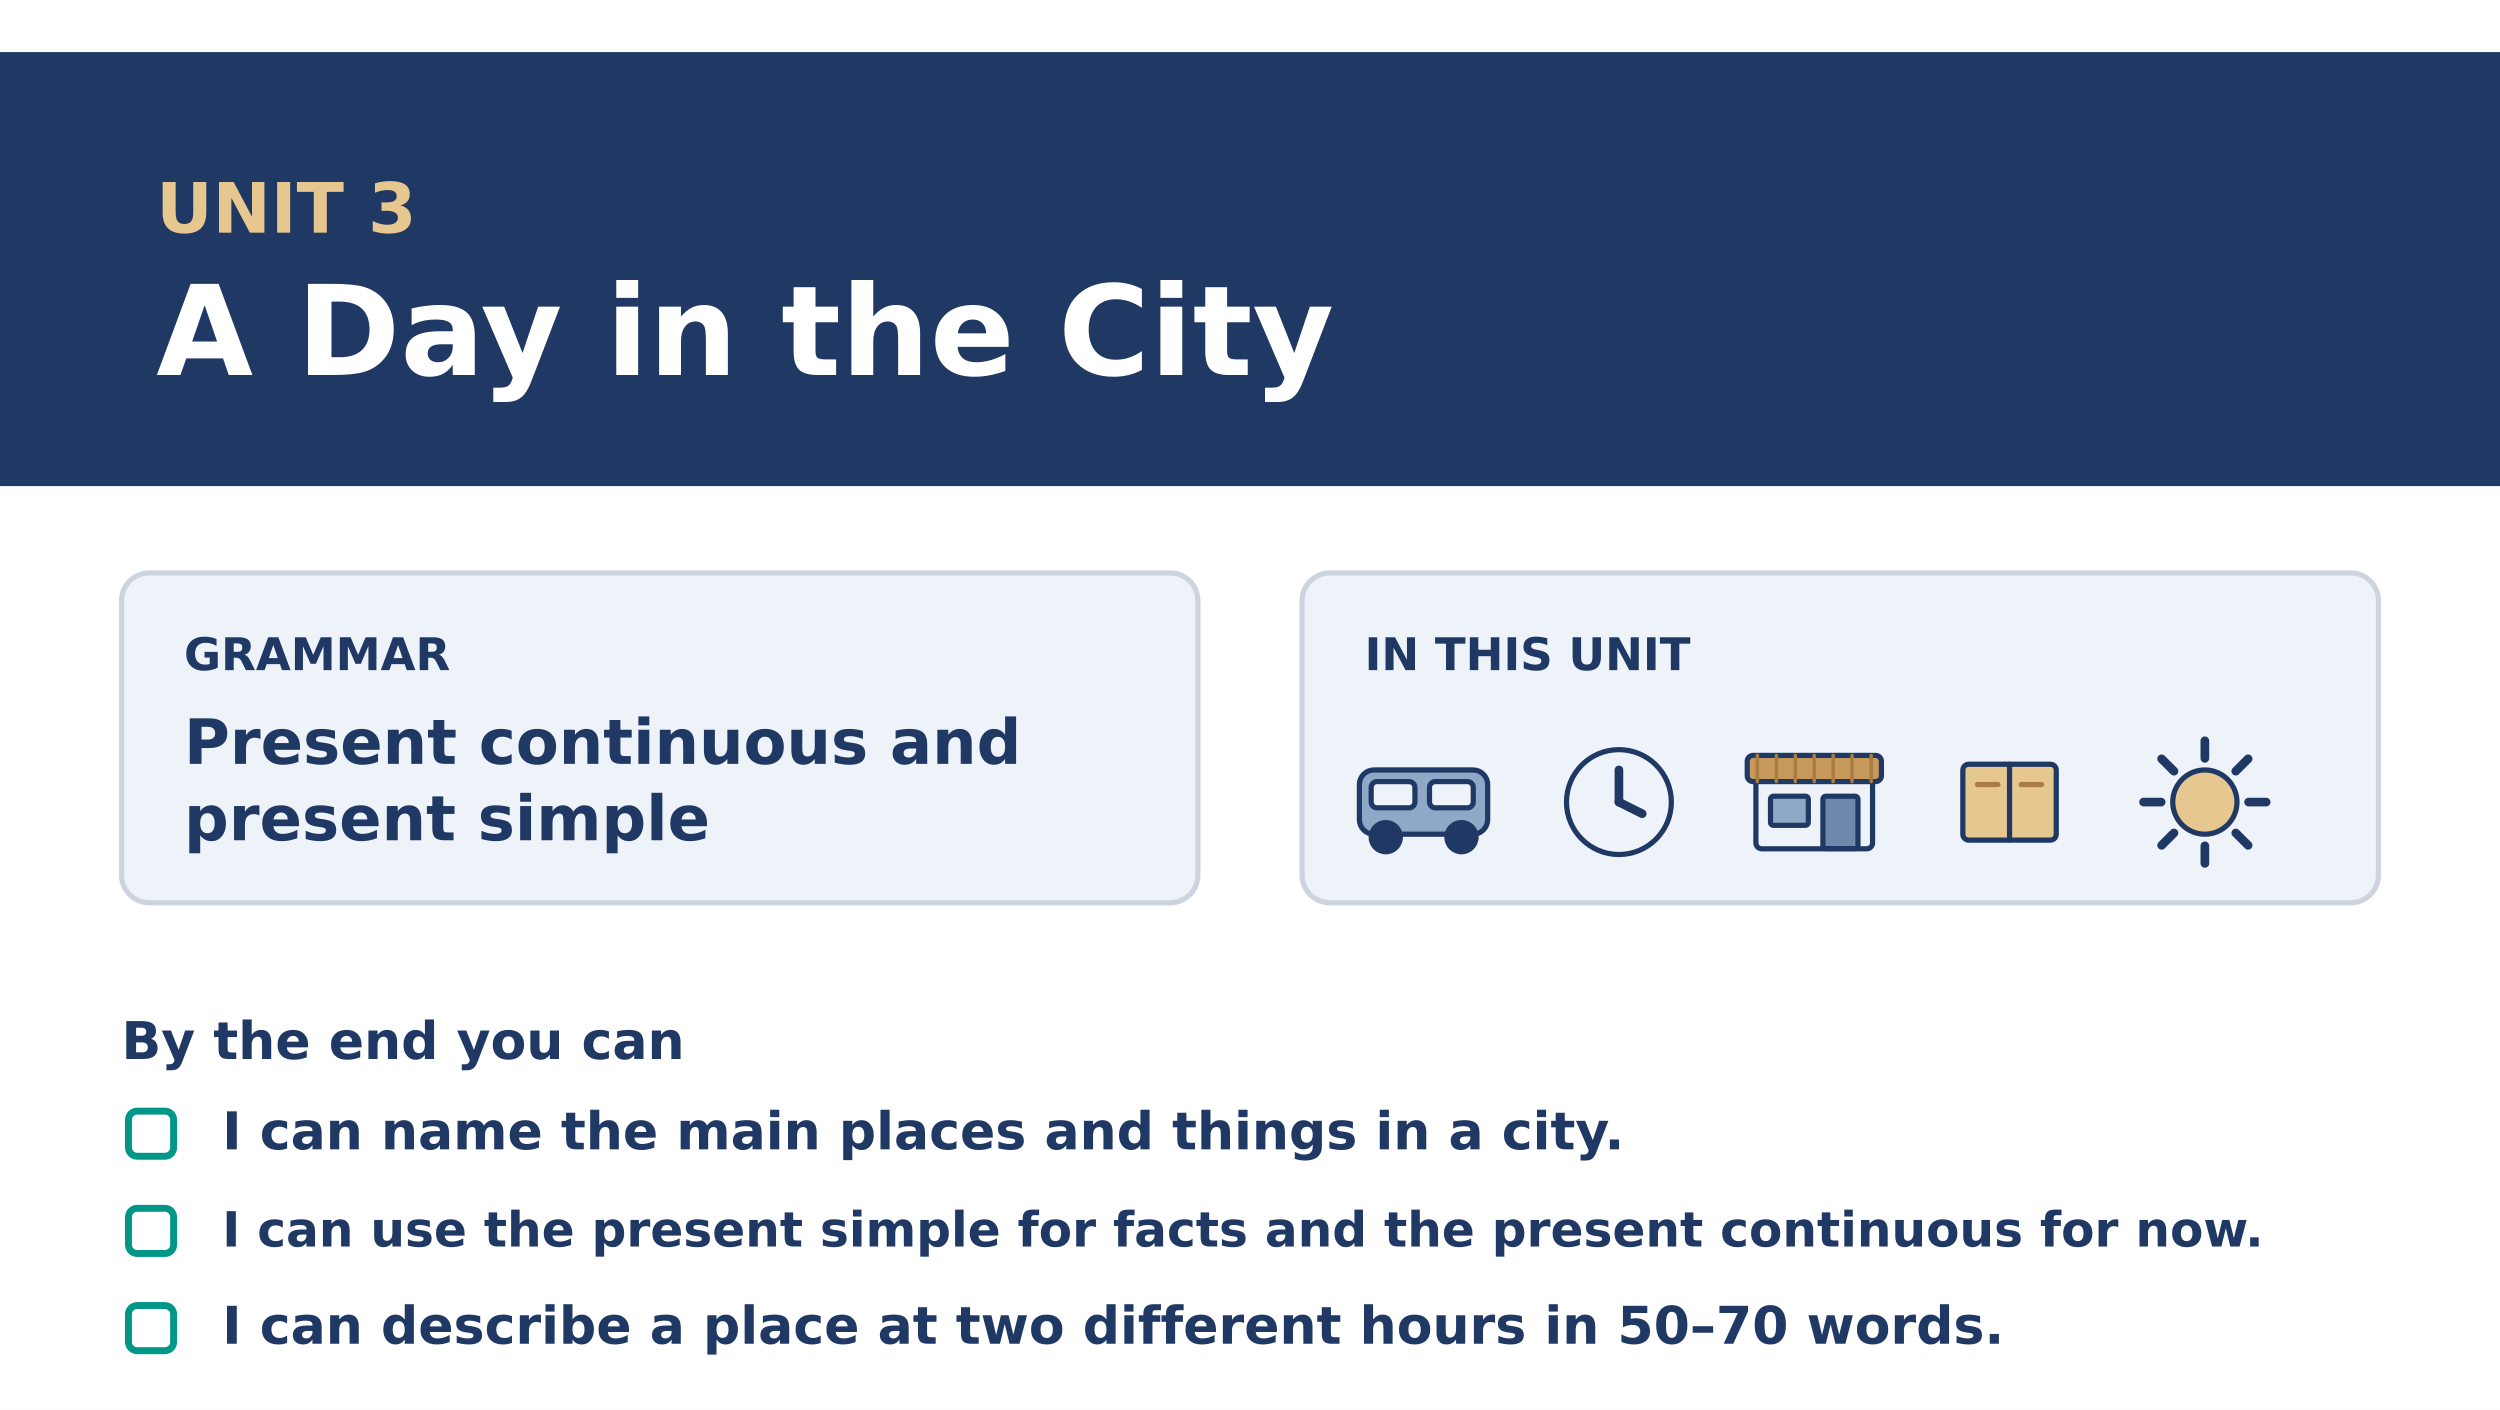
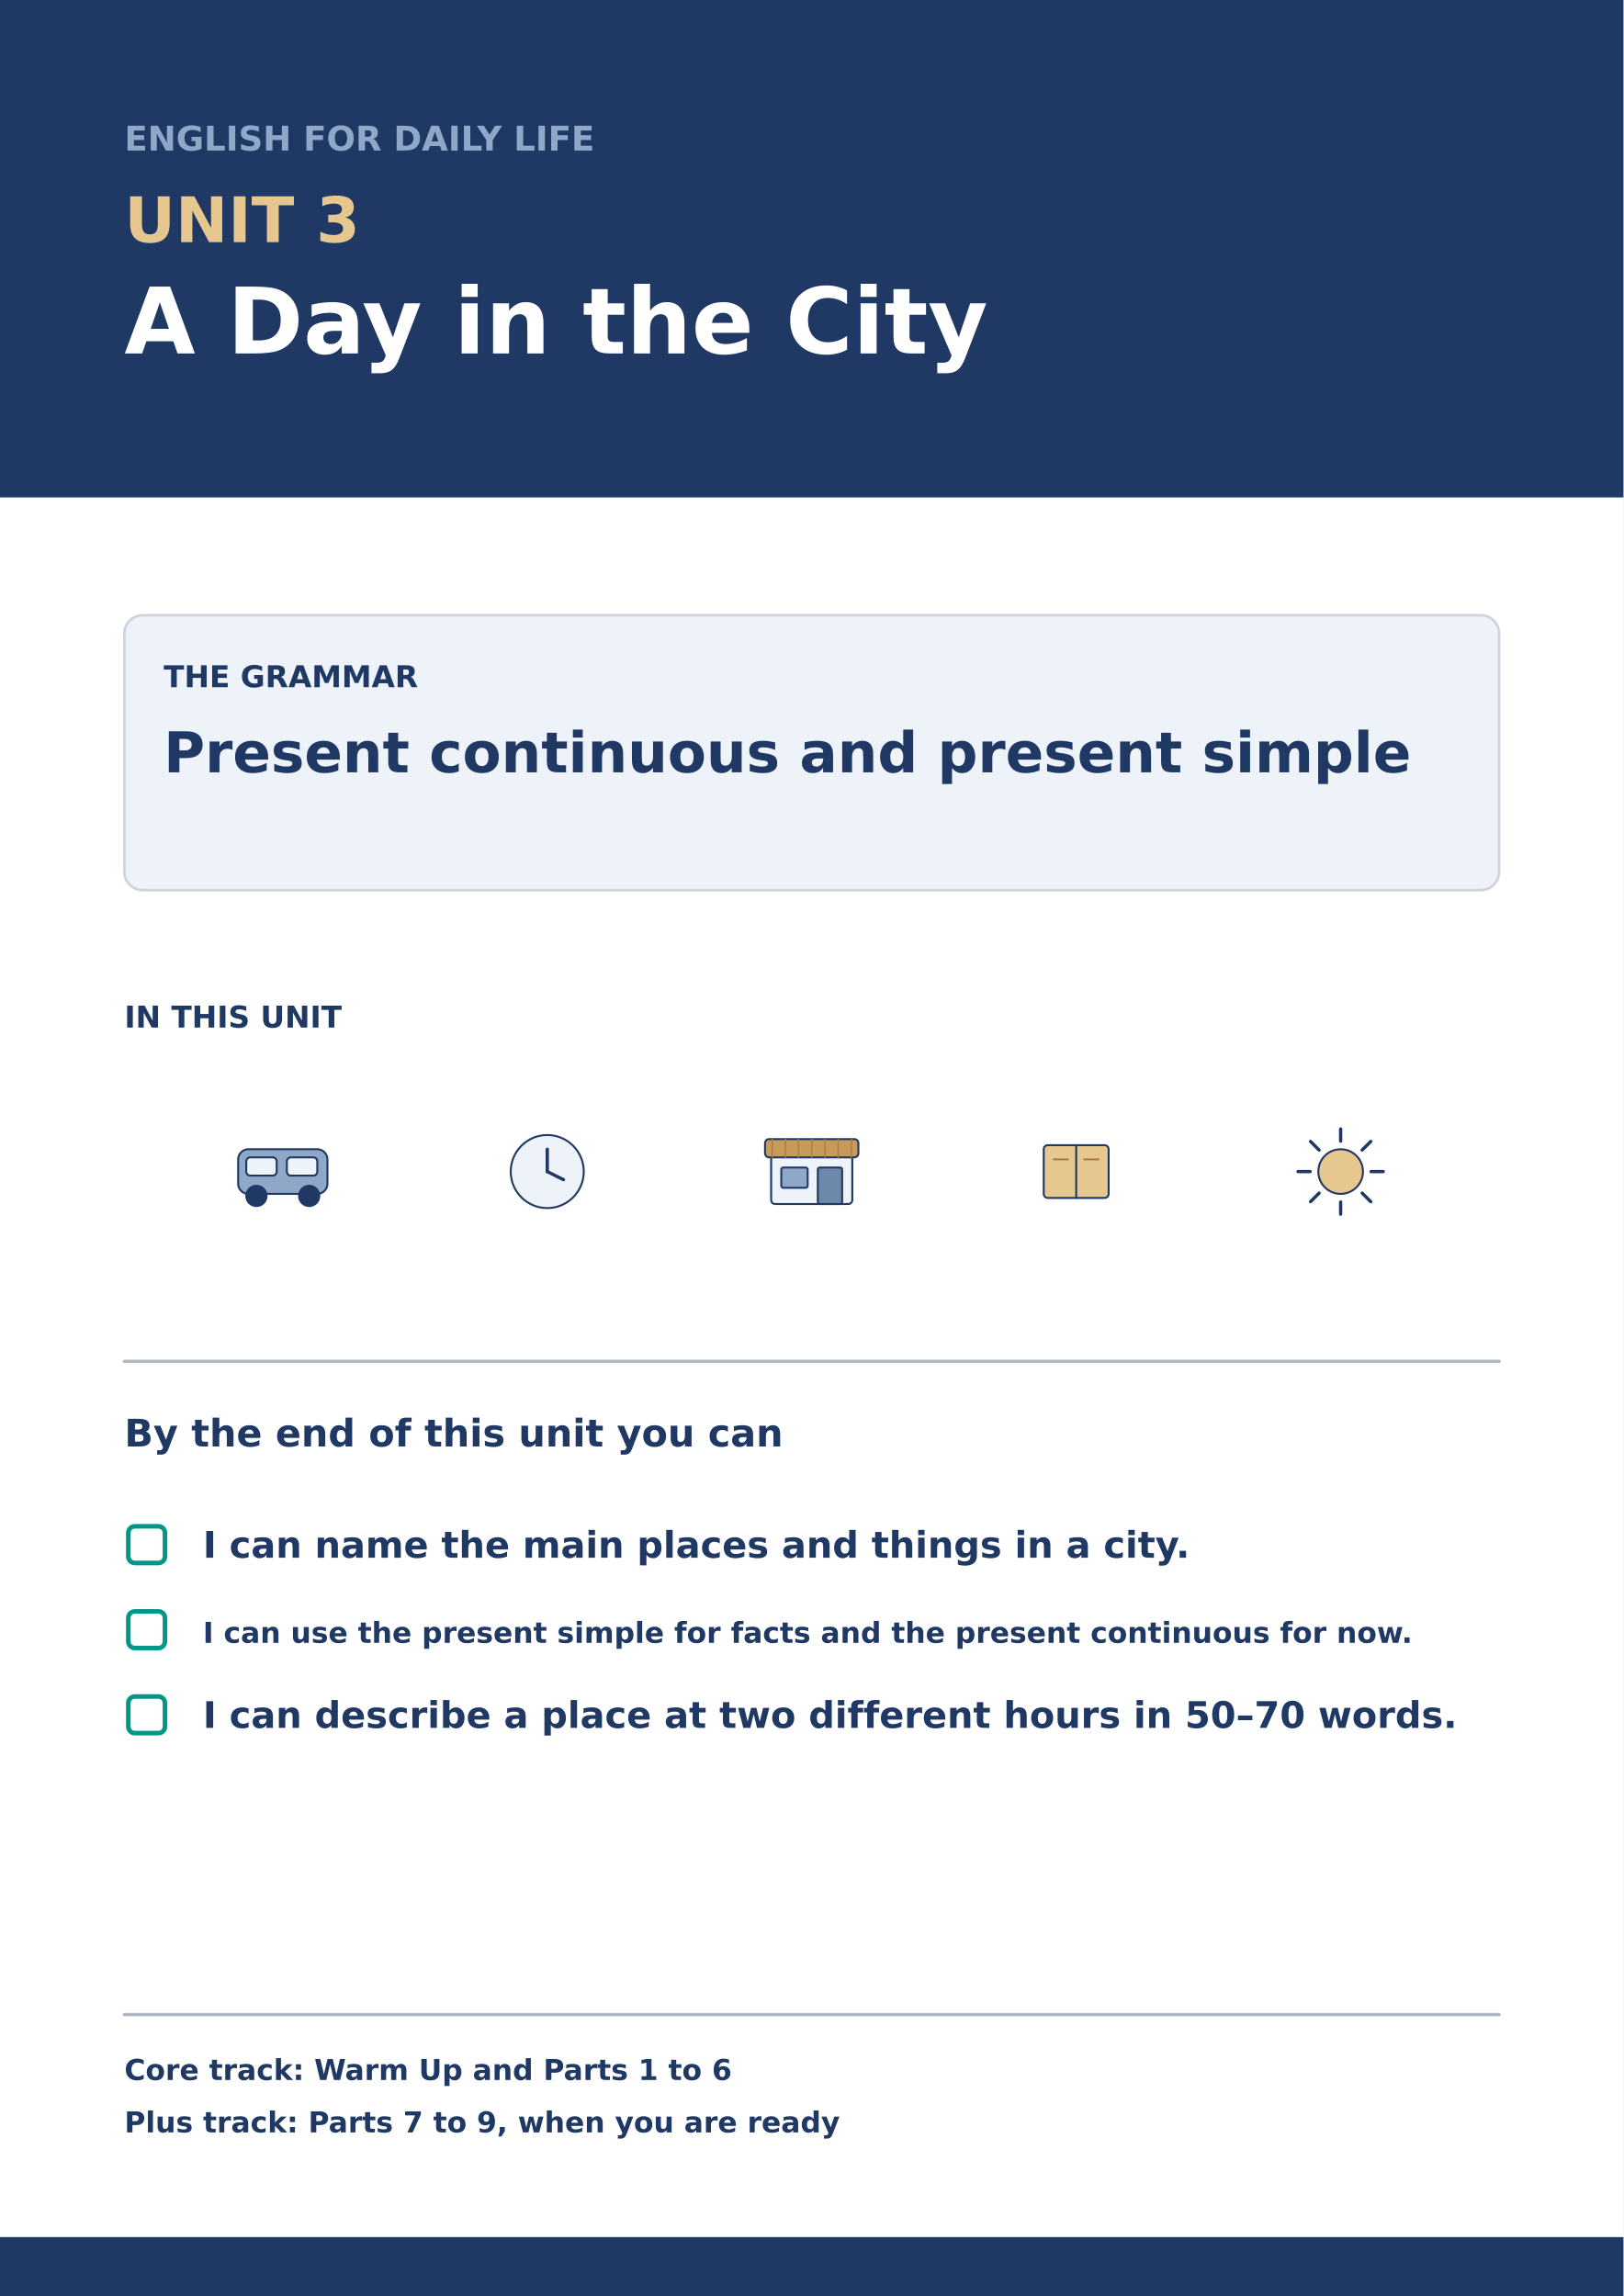
- <svg xmlns="http://www.w3.org/2000/svg" width="1440" height="812" viewBox="0 0 1440 812">
-   <rect width="1440" height="812" fill="#FFFFFF" />
-   <rect x="0.0" y="30.0" width="1440.0" height="250.0" rx="0" fill="#1F3864" stroke="#1F3864" stroke-width="0" />
-   <text x="90.0" y="134.0" font-family="DejaVu Sans" font-size="40" font-weight="bold" fill="#E6C78F" text-anchor="start">UNIT 3</text>
-   <text x="90.0" y="216.0" font-family="DejaVu Sans" font-size="72" font-weight="bold" fill="#FFFFFF" text-anchor="start">A Day in the City</text>
-   <rect x="70.0" y="330.0" width="620.0" height="190.0" rx="16" fill="#EEF3F9" stroke="#CED4DD" stroke-width="3" />
-   <text x="106.0" y="386.0" font-family="DejaVu Sans" font-size="26" font-weight="bold" fill="#1F3864" text-anchor="start">GRAMMAR</text>
-   <text x="106.0" y="440.0" font-family="DejaVu Sans" font-size="36" font-weight="bold" fill="#1F3864" text-anchor="start">Present continuous and</text>
-   <text x="106.0" y="484.0" font-family="DejaVu Sans" font-size="36" font-weight="bold" fill="#1F3864" text-anchor="start">present simple</text>
-   <rect x="750.0" y="330.0" width="620.0" height="190.0" rx="16" fill="#EEF3F9" stroke="#CED4DD" stroke-width="3" />
-   <text x="786.0" y="386.0" font-family="DejaVu Sans" font-size="26" font-weight="bold" fill="#1F3864" text-anchor="start">IN THIS UNIT</text>
-   <rect x="783.0" y="443.5" width="73.9" height="37.0" rx="8.4" fill="#8FA8C8" stroke="#1F3864" stroke-width="3" />
-   <rect x="789.8" y="450.2" width="25.2" height="15.1" rx="3.36" fill="#EEF3F9" stroke="#1F3864" stroke-width="3" />
-   <rect x="823.4" y="450.2" width="25.2" height="15.1" rx="3.36" fill="#EEF3F9" stroke="#1F3864" stroke-width="3" />
-   <circle cx="798.2" cy="482.2" r="8.4" fill="#1F3864" stroke="#1F3864" stroke-width="3" />
-   <circle cx="841.8" cy="482.2" r="8.4" fill="#1F3864" stroke="#1F3864" stroke-width="3" />
-   <circle cx="932.5" cy="462.0" r="30.2" fill="#EEF3F9" stroke="#1F3864" stroke-width="3" />
-   <line x1="932.5" y1="462.0" x2="932.5" y2="443.5" stroke="#1F3864" stroke-width="5" stroke-linecap="round" />
-   <line x1="932.5" y1="462.0" x2="945.9" y2="468.7" stroke="#1F3864" stroke-width="5" stroke-linecap="round" />
-   <rect x="1011.4" y="448.6" width="67.2" height="40.3" rx="3.36" fill="#EEF3F9" stroke="#1F3864" stroke-width="3" />
-   <rect x="1006.4" y="435.1" width="77.3" height="15.1" rx="3.36" fill="#C79A5C" stroke="#1F3864" stroke-width="3" />
-   <line x1="1012.2" y1="435.1" x2="1012.2" y2="450.2" stroke="#A97C43" stroke-width="2" stroke-linecap="round" />
-   <line x1="1023.2" y1="435.1" x2="1023.2" y2="450.2" stroke="#A97C43" stroke-width="2" stroke-linecap="round" />
-   <line x1="1034.1" y1="435.1" x2="1034.1" y2="450.2" stroke="#A97C43" stroke-width="2" stroke-linecap="round" />
-   <line x1="1045.0" y1="435.1" x2="1045.0" y2="450.2" stroke="#A97C43" stroke-width="2" stroke-linecap="round" />
-   <line x1="1055.9" y1="435.1" x2="1055.9" y2="450.2" stroke="#A97C43" stroke-width="2" stroke-linecap="round" />
-   <line x1="1066.8" y1="435.1" x2="1066.8" y2="450.2" stroke="#A97C43" stroke-width="2" stroke-linecap="round" />
-   <line x1="1077.8" y1="435.1" x2="1077.8" y2="450.2" stroke="#A97C43" stroke-width="2" stroke-linecap="round" />
-   <rect x="1019.8" y="458.6" width="21.8" height="16.8" rx="1.68" fill="#8FA8C8" stroke="#1F3864" stroke-width="3" />
-   <rect x="1050.0" y="458.6" width="20.2" height="30.2" rx="1.68" fill="#6E88AC" stroke="#1F3864" stroke-width="3" />
-   <rect x="1130.6" y="440.2" width="53.8" height="43.7" rx="3.36" fill="#E6C78F" stroke="#1F3864" stroke-width="3" />
-   <line x1="1157.5" y1="440.2" x2="1157.5" y2="483.8" stroke="#1F3864" stroke-width="3" stroke-linecap="round" />
-   <line x1="1139.0" y1="451.9" x2="1150.8" y2="451.9" stroke="#A97C43" stroke-width="3" stroke-linecap="round" />
-   <line x1="1164.2" y1="451.9" x2="1176.0" y2="451.9" stroke="#A97C43" stroke-width="3" stroke-linecap="round" />
-   <circle cx="1270.0" cy="462.0" r="18.5" fill="#E6C78F" stroke="#1F3864" stroke-width="3" />
-   <line x1="1295.2" y1="462.0" x2="1305.3" y2="462.0" stroke="#1F3864" stroke-width="5" stroke-linecap="round" />
-   <line x1="1287.8" y1="479.8" x2="1294.9" y2="486.9" stroke="#1F3864" stroke-width="5" stroke-linecap="round" />
-   <line x1="1270.0" y1="487.2" x2="1270.0" y2="497.3" stroke="#1F3864" stroke-width="5" stroke-linecap="round" />
-   <line x1="1252.2" y1="479.8" x2="1245.1" y2="486.9" stroke="#1F3864" stroke-width="5" stroke-linecap="round" />
-   <line x1="1244.8" y1="462.0" x2="1234.7" y2="462.0" stroke="#1F3864" stroke-width="5" stroke-linecap="round" />
-   <line x1="1252.2" y1="444.2" x2="1245.1" y2="437.1" stroke="#1F3864" stroke-width="5" stroke-linecap="round" />
-   <line x1="1270.0" y1="436.8" x2="1270.0" y2="426.7" stroke="#1F3864" stroke-width="5" stroke-linecap="round" />
-   <line x1="1287.8" y1="444.2" x2="1294.9" y2="437.1" stroke="#1F3864" stroke-width="5" stroke-linecap="round" />
-   <text x="70.0" y="610.0" font-family="DejaVu Sans" font-size="30" font-weight="bold" fill="#1F3864" text-anchor="start">By the end you can</text>
-   <rect x="74.0" y="640.0" width="26.0" height="26.0" rx="5" fill="#FFFFFF" stroke="#009688" stroke-width="4" />
-   <text x="128.0" y="662.0" font-family="DejaVu Sans" font-size="30" font-weight="bold" fill="#1F3864" text-anchor="start">I can name the main places and things in a city.</text>
-   <rect x="74.0" y="696.0" width="26.0" height="26.0" rx="5" fill="#FFFFFF" stroke="#009688" stroke-width="4" />
-   <text x="128.0" y="718.0" font-family="DejaVu Sans" font-size="28" font-weight="bold" fill="#1F3864" text-anchor="start">I can use the present simple for facts and the present continuous for now.</text>
-   <rect x="74.0" y="752.0" width="26.0" height="26.0" rx="5" fill="#FFFFFF" stroke="#009688" stroke-width="4" />
-   <text x="128.0" y="774.0" font-family="DejaVu Sans" font-size="30" font-weight="bold" fill="#1F3864" text-anchor="start">I can describe a place at two different hours in 50–70 words.</text>
+ <svg xmlns="http://www.w3.org/2000/svg" width="2480" height="3508" viewBox="0 0 2480 3508">
+   <rect width="2480" height="3508" fill="#FFFFFF" />
+   <rect x="0.0" y="0.0" width="2480.0" height="760.0" rx="0" fill="#1F3864" stroke="#1F3864" stroke-width="0" />
+   <text x="190.0" y="230.0" font-family="DejaVu Sans" font-size="52" font-weight="bold" fill="#8FA8C8" text-anchor="start">ENGLISH FOR DAILY LIFE</text>
+   <text x="190.0" y="370.0" font-family="DejaVu Sans" font-size="96" font-weight="bold" fill="#E6C78F" text-anchor="start">UNIT 3</text>
+   <text x="190.0" y="540.0" font-family="DejaVu Sans" font-size="140" font-weight="bold" fill="#FFFFFF" text-anchor="start">A Day in the City</text>
+   <rect x="190.0" y="940.0" width="2100.0" height="420.0" rx="28" fill="#EEF3F9" stroke="#CED4DD" stroke-width="4" />
+   <text x="250.0" y="1050.0" font-family="DejaVu Sans" font-size="46" font-weight="bold" fill="#1F3864" text-anchor="start">THE GRAMMAR</text>
+   <text x="250.0" y="1180.0" font-family="DejaVu Sans" font-size="86" font-weight="bold" fill="#1F3864" text-anchor="start">Present continuous and present simple</text>
+   <text x="190.0" y="1570.0" font-family="DejaVu Sans" font-size="46" font-weight="bold" fill="#1F3864" text-anchor="start">IN THIS UNIT</text>
+   <rect x="363.8" y="1755.9" width="136.4" height="68.2" rx="15.5" fill="#8FA8C8" stroke="#1F3864" stroke-width="3" />
+   <rect x="376.2" y="1768.3" width="46.5" height="27.9" rx="6.2" fill="#EEF3F9" stroke="#1F3864" stroke-width="3" />
+   <rect x="438.2" y="1768.3" width="46.5" height="27.9" rx="6.2" fill="#EEF3F9" stroke="#1F3864" stroke-width="3" />
+   <circle cx="391.7" cy="1827.2" r="15.5" fill="#1F3864" stroke="#1F3864" stroke-width="3" />
+   <circle cx="472.3" cy="1827.2" r="15.5" fill="#1F3864" stroke="#1F3864" stroke-width="3" />
+   <circle cx="836.0" cy="1790.0" r="55.8" fill="#EEF3F9" stroke="#1F3864" stroke-width="3" />
+   <line x1="836.0" y1="1790.0" x2="836.0" y2="1755.9" stroke="#1F3864" stroke-width="5" stroke-linecap="round" />
+   <line x1="836.0" y1="1790.0" x2="860.8" y2="1802.4" stroke="#1F3864" stroke-width="5" stroke-linecap="round" />
+   <rect x="1178.0" y="1765.2" width="124.0" height="74.4" rx="6.2" fill="#EEF3F9" stroke="#1F3864" stroke-width="3" />
+   <rect x="1168.7" y="1740.4" width="142.6" height="27.9" rx="6.2" fill="#C79A5C" stroke="#1F3864" stroke-width="3" />
+   <line x1="1179.5" y1="1740.4" x2="1179.5" y2="1768.3" stroke="#A97C43" stroke-width="2" stroke-linecap="round" />
+   <line x1="1199.7" y1="1740.4" x2="1199.7" y2="1768.3" stroke="#A97C43" stroke-width="2" stroke-linecap="round" />
+   <line x1="1219.8" y1="1740.4" x2="1219.8" y2="1768.3" stroke="#A97C43" stroke-width="2" stroke-linecap="round" />
+   <line x1="1240.0" y1="1740.4" x2="1240.0" y2="1768.3" stroke="#A97C43" stroke-width="2" stroke-linecap="round" />
+   <line x1="1260.2" y1="1740.4" x2="1260.2" y2="1768.3" stroke="#A97C43" stroke-width="2" stroke-linecap="round" />
+   <line x1="1280.3" y1="1740.4" x2="1280.3" y2="1768.3" stroke="#A97C43" stroke-width="2" stroke-linecap="round" />
+   <line x1="1300.5" y1="1740.4" x2="1300.5" y2="1768.3" stroke="#A97C43" stroke-width="2" stroke-linecap="round" />
+   <rect x="1193.5" y="1783.8" width="40.3" height="31.0" rx="3.1" fill="#8FA8C8" stroke="#1F3864" stroke-width="3" />
+   <rect x="1249.3" y="1783.8" width="37.2" height="55.8" rx="3.1" fill="#6E88AC" stroke="#1F3864" stroke-width="3" />
+   <rect x="1594.4" y="1749.7" width="99.2" height="80.6" rx="6.2" fill="#E6C78F" stroke="#1F3864" stroke-width="3" />
+   <line x1="1644.0" y1="1749.7" x2="1644.0" y2="1830.3" stroke="#1F3864" stroke-width="3" stroke-linecap="round" />
+   <line x1="1609.9" y1="1771.4" x2="1631.6" y2="1771.4" stroke="#A97C43" stroke-width="3" stroke-linecap="round" />
+   <line x1="1656.4" y1="1771.4" x2="1678.1" y2="1771.4" stroke="#A97C43" stroke-width="3" stroke-linecap="round" />
+   <circle cx="2048.0" cy="1790.0" r="34.1" fill="#E6C78F" stroke="#1F3864" stroke-width="3" />
+   <line x1="2094.5" y1="1790.0" x2="2113.1" y2="1790.0" stroke="#1F3864" stroke-width="5" stroke-linecap="round" />
+   <line x1="2080.9" y1="1822.9" x2="2094.0" y2="1836.0" stroke="#1F3864" stroke-width="5" stroke-linecap="round" />
+   <line x1="2048.0" y1="1836.5" x2="2048.0" y2="1855.1" stroke="#1F3864" stroke-width="5" stroke-linecap="round" />
+   <line x1="2015.1" y1="1822.9" x2="2002.0" y2="1836.0" stroke="#1F3864" stroke-width="5" stroke-linecap="round" />
+   <line x1="2001.5" y1="1790.0" x2="1982.9" y2="1790.0" stroke="#1F3864" stroke-width="5" stroke-linecap="round" />
+   <line x1="2015.1" y1="1757.1" x2="2002.0" y2="1744.0" stroke="#1F3864" stroke-width="5" stroke-linecap="round" />
+   <line x1="2048.0" y1="1743.5" x2="2048.0" y2="1724.9" stroke="#1F3864" stroke-width="5" stroke-linecap="round" />
+   <line x1="2080.9" y1="1757.1" x2="2094.0" y2="1744.0" stroke="#1F3864" stroke-width="5" stroke-linecap="round" />
+   <line x1="190.0" y1="2080.0" x2="2290.0" y2="2080.0" stroke="#AEB6C2" stroke-width="5" stroke-linecap="round" />
+   <text x="190.0" y="2210.0" font-family="DejaVu Sans" font-size="58" font-weight="bold" fill="#1F3864" text-anchor="start">By the end of this unit you can</text>
+   <rect x="196.0" y="2332.0" width="56.0" height="56.0" rx="10" fill="#FFFFFF" stroke="#009688" stroke-width="7" />
+   <text x="310.0" y="2380.0" font-family="DejaVu Sans" font-size="56" font-weight="bold" fill="#1F3864" text-anchor="start">I can name the main places and things in a city.</text>
+   <rect x="196.0" y="2462.0" width="56.0" height="56.0" rx="10" fill="#FFFFFF" stroke="#009688" stroke-width="7" />
+   <text x="310.0" y="2510.0" font-family="DejaVu Sans" font-size="44" font-weight="bold" fill="#1F3864" text-anchor="start">I can use the present simple for facts and the present continuous for now.</text>
+   <rect x="196.0" y="2592.0" width="56.0" height="56.0" rx="10" fill="#FFFFFF" stroke="#009688" stroke-width="7" />
+   <text x="310.0" y="2640.0" font-family="DejaVu Sans" font-size="56" font-weight="bold" fill="#1F3864" text-anchor="start">I can describe a place at two different hours in 50–70 words.</text>
+   <line x1="190.0" y1="3078.0" x2="2290.0" y2="3078.0" stroke="#AEB6C2" stroke-width="5" stroke-linecap="round" />
+   <text x="190.0" y="3178.0" font-family="DejaVu Sans" font-size="44" font-weight="bold" fill="#1F3864" text-anchor="start">Core track: Warm Up and Parts 1 to 6</text>
+   <text x="190.0" y="3258.0" font-family="DejaVu Sans" font-size="44" font-weight="bold" fill="#1F3864" text-anchor="start">Plus track: Parts 7 to 9, when you are ready</text>
+   <rect x="0.0" y="3418.0" width="2480.0" height="90.0" rx="0" fill="#1F3864" stroke="#1F3864" stroke-width="0" />
</svg>
